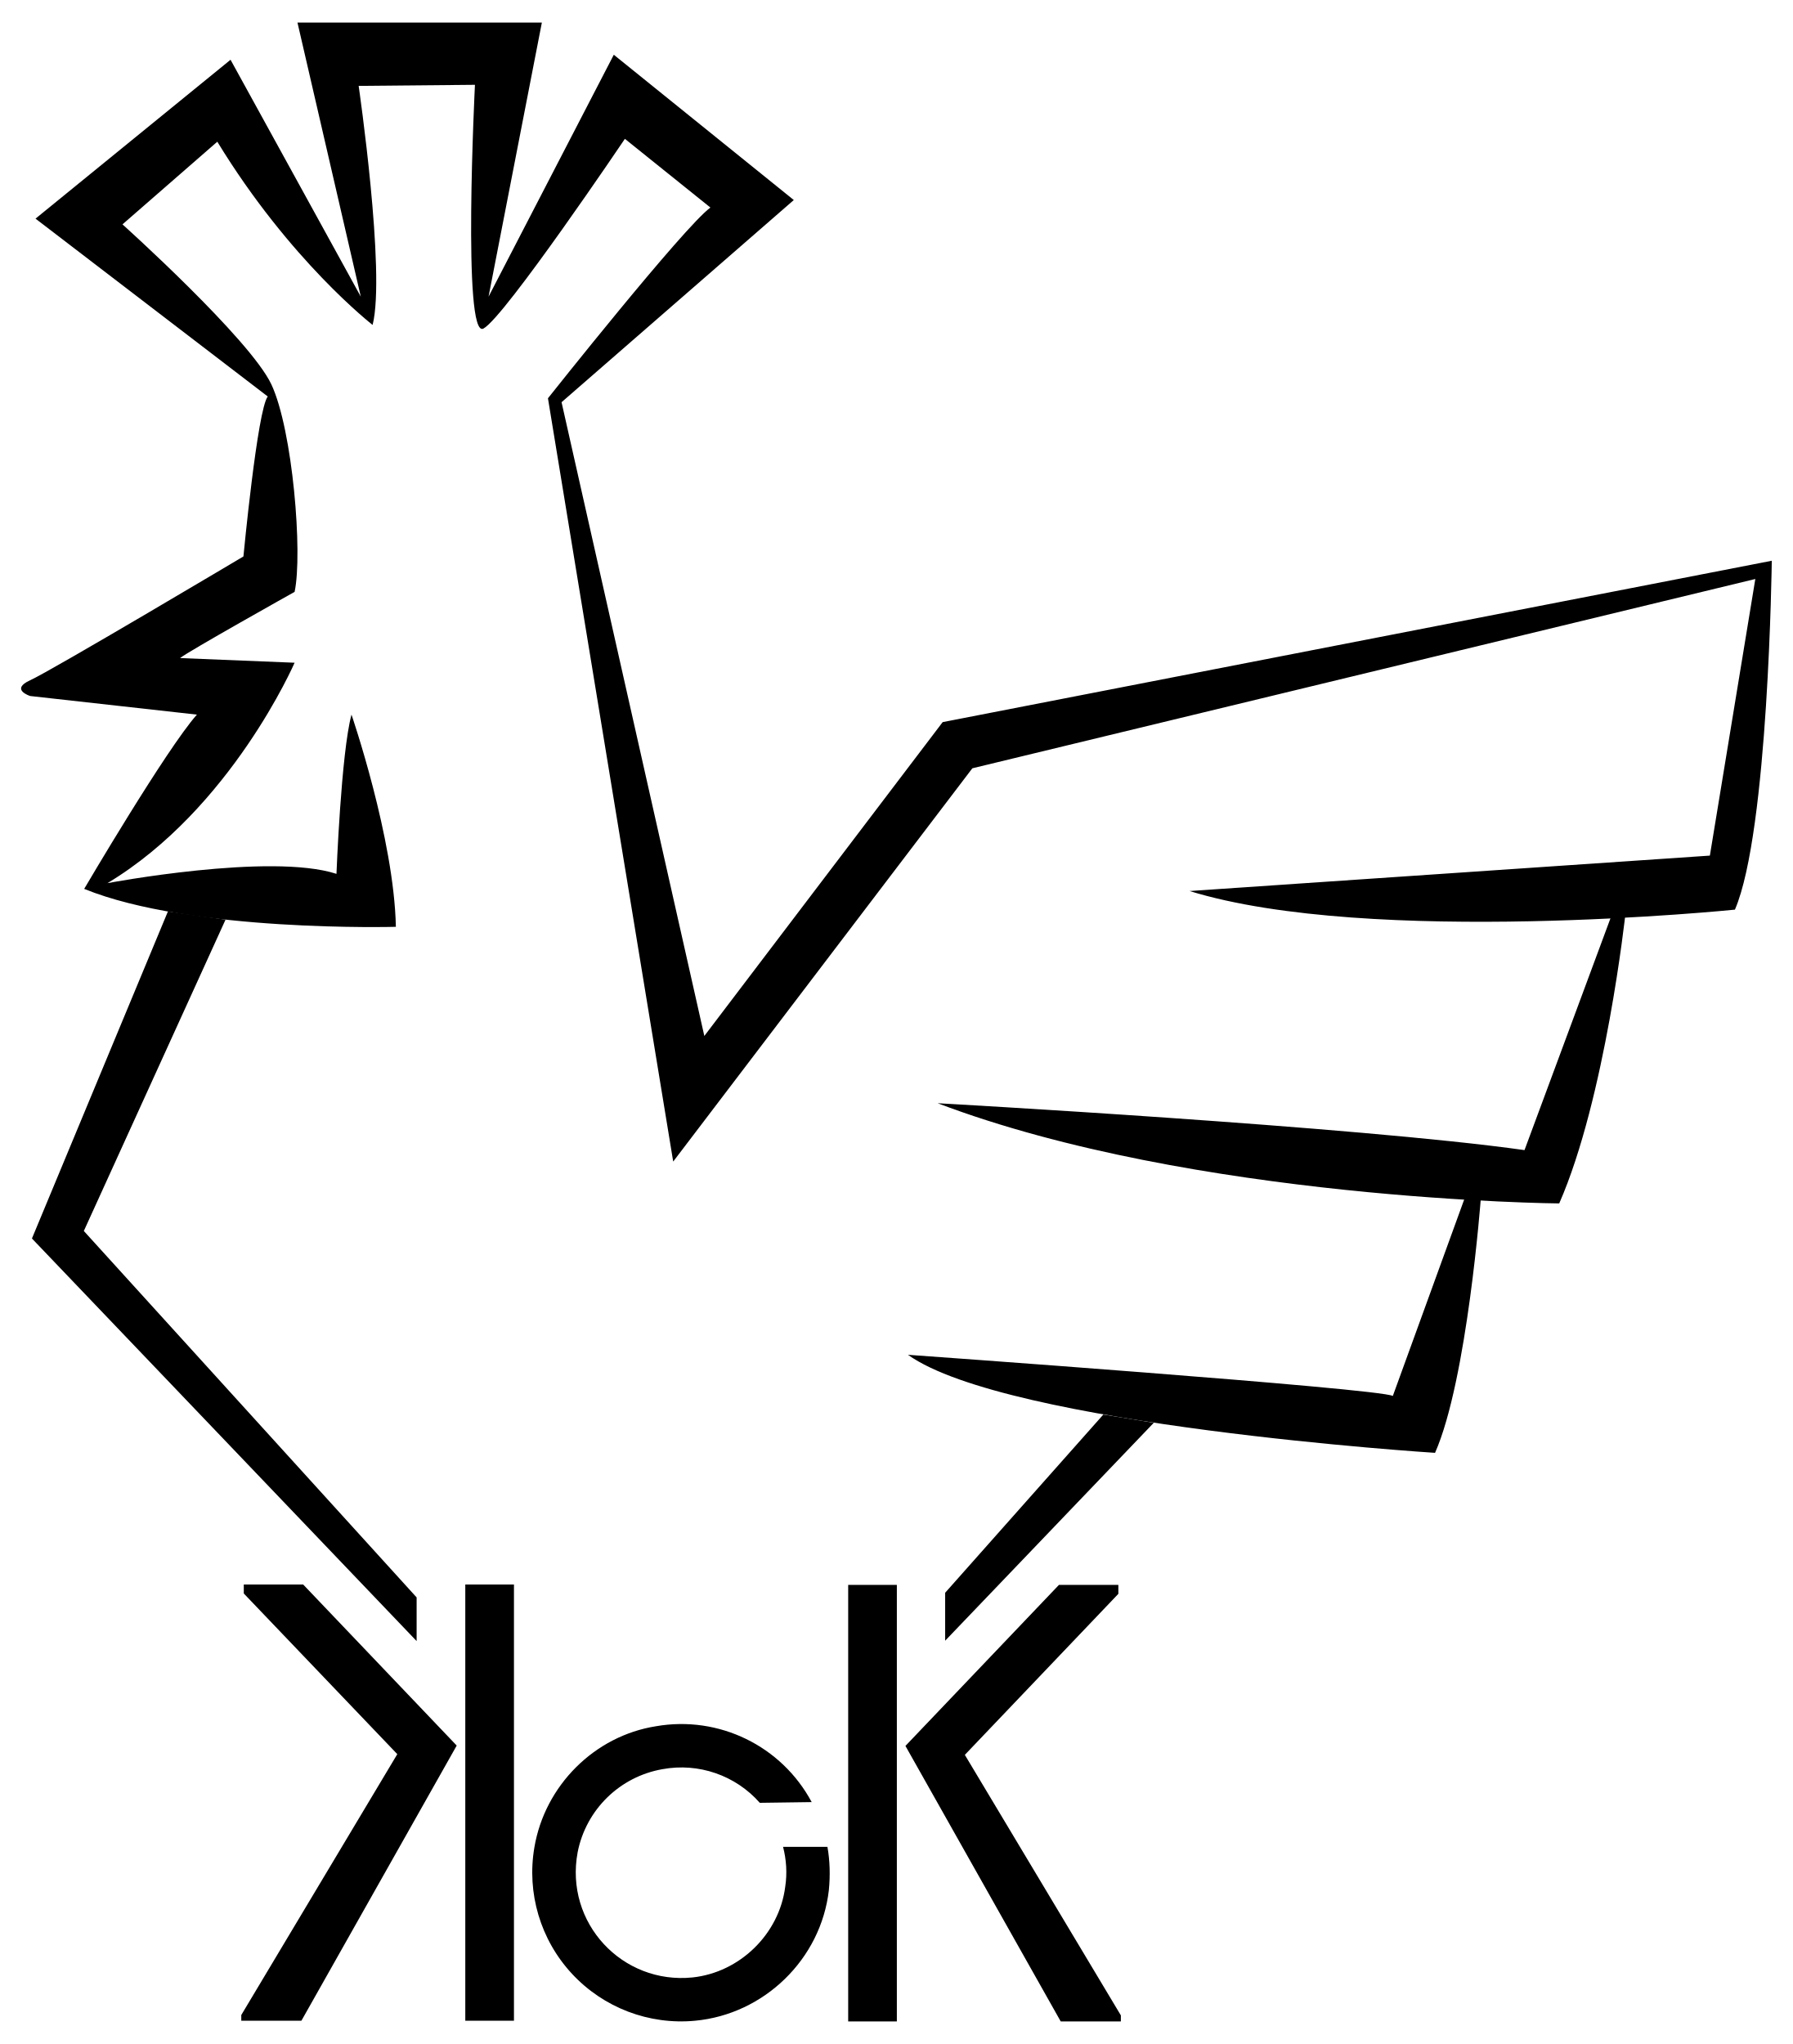
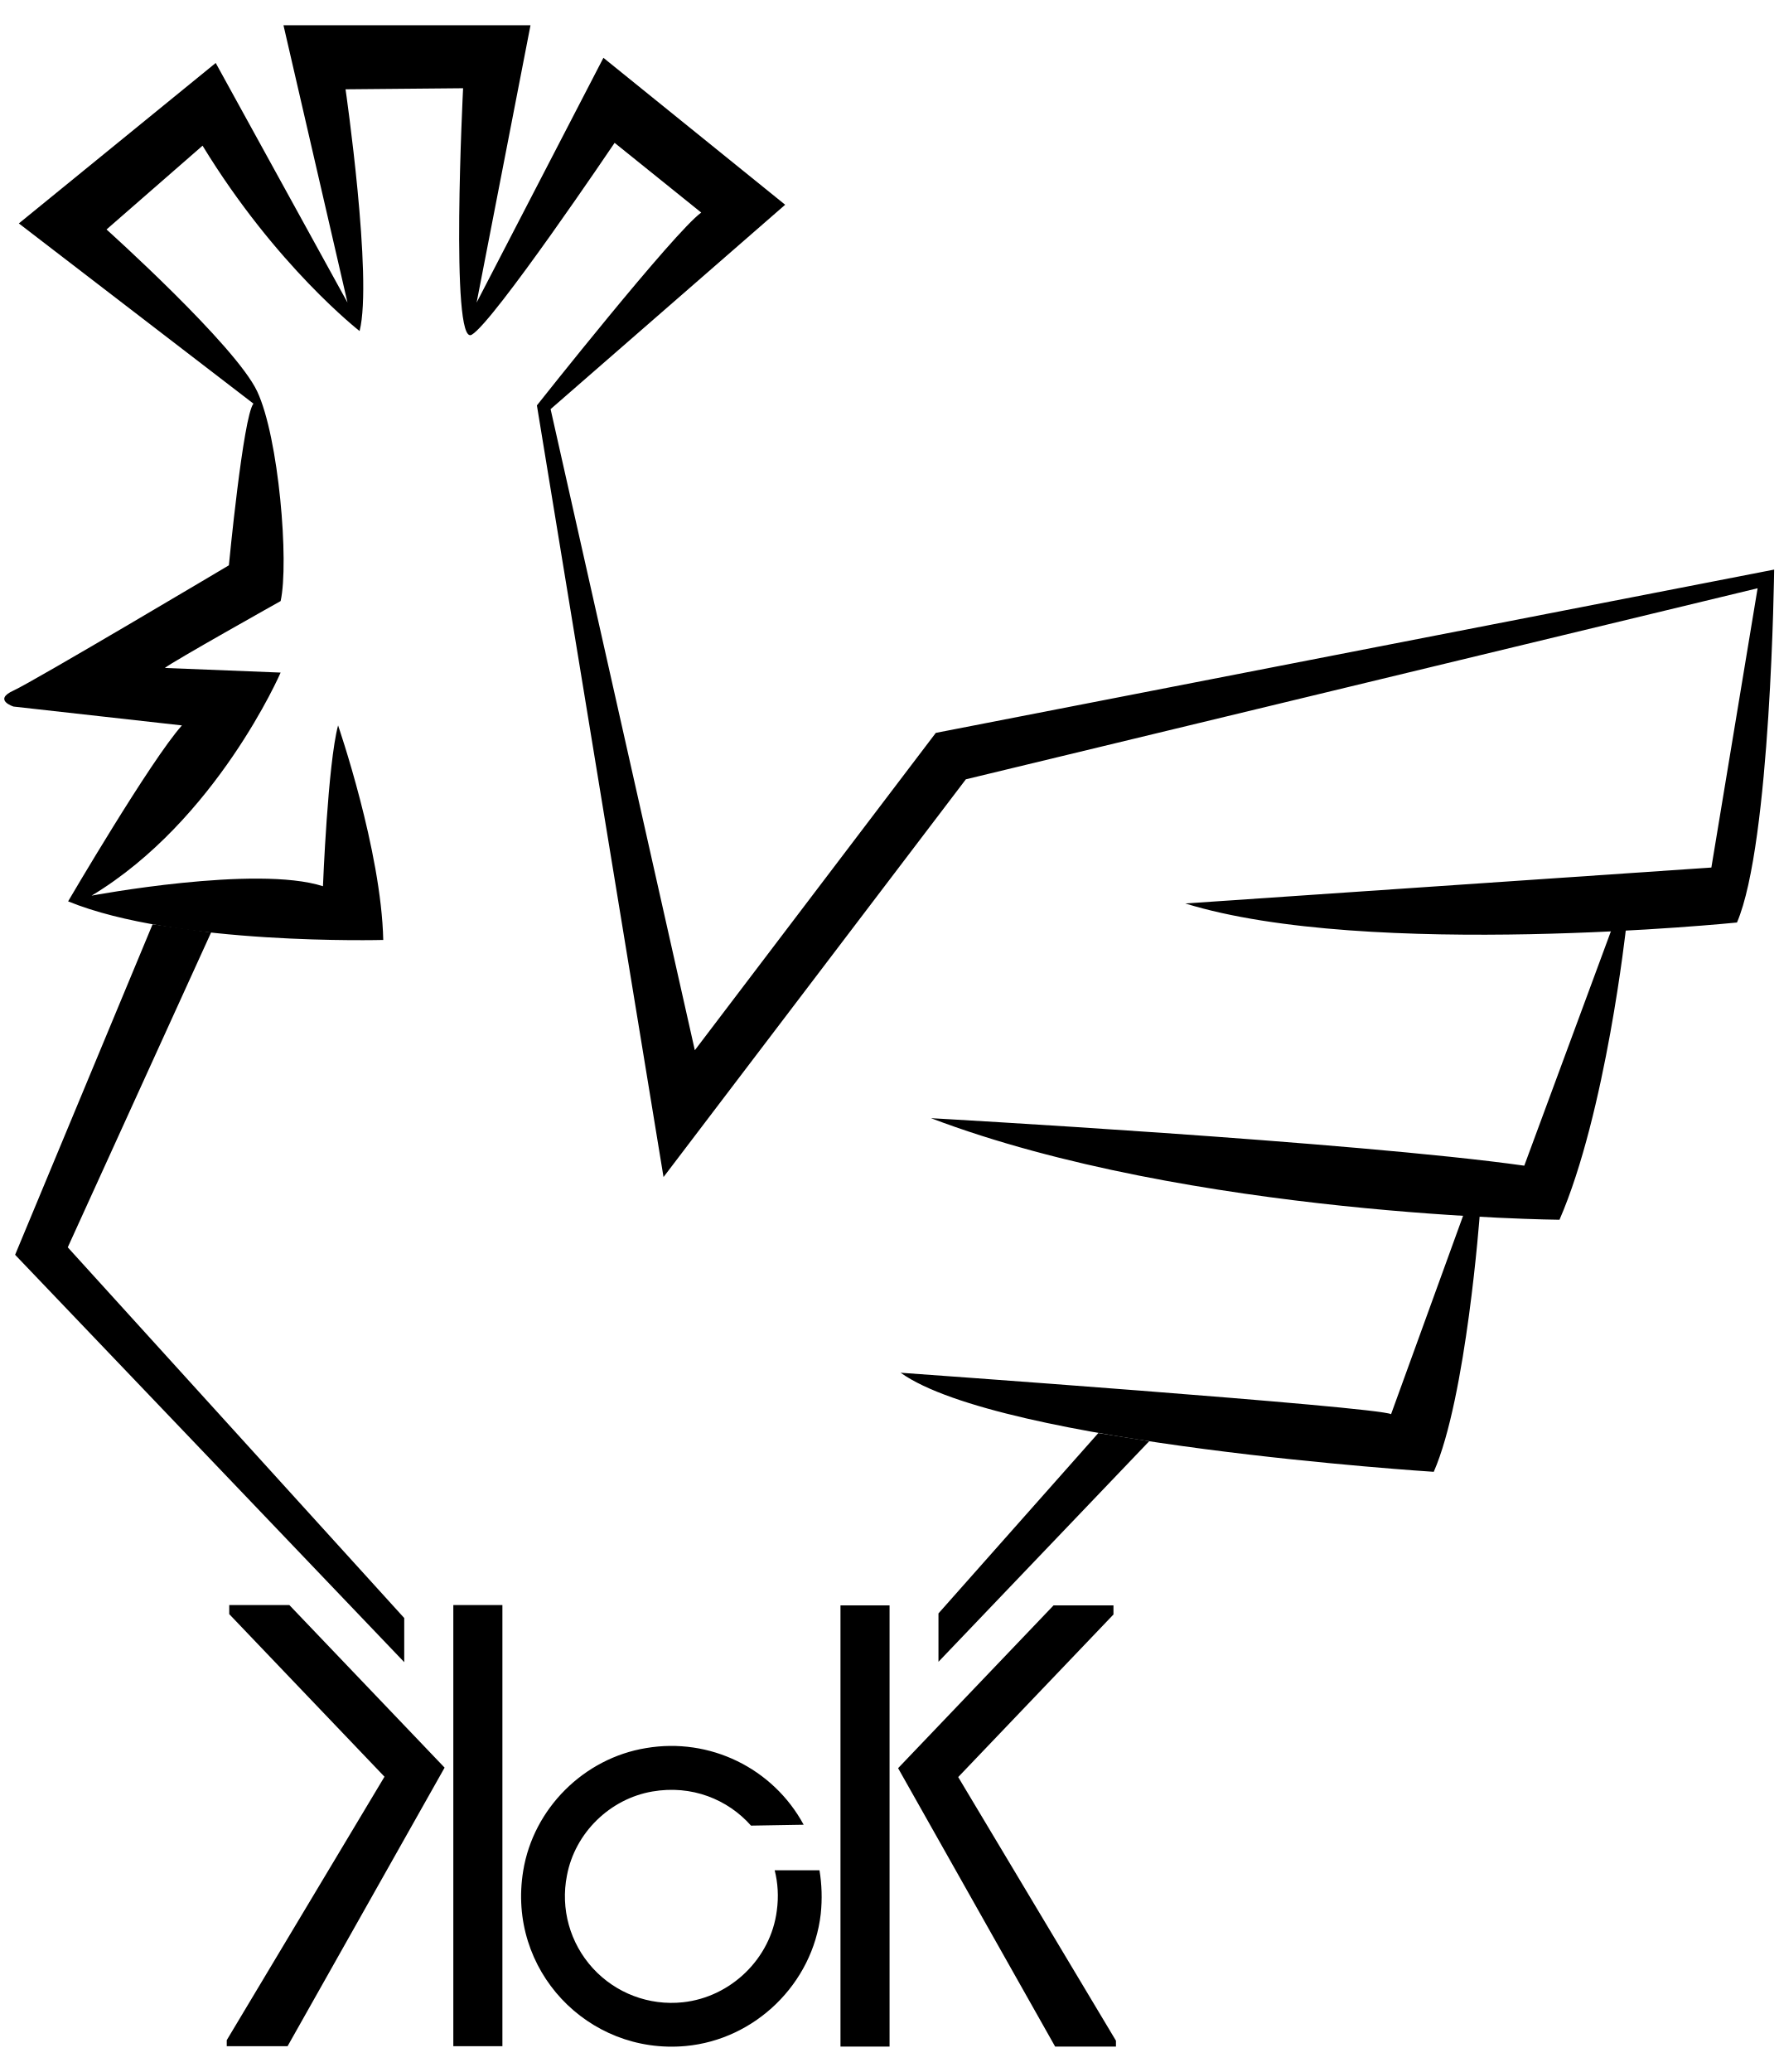
- <svg xmlns="http://www.w3.org/2000/svg" xml:space="preserve" width="50" height="57" style="shape-rendering:geometricPrecision;text-rendering:geometricPrecision;image-rendering:optimizeQuality;fill-rule:evenodd;clip-rule:evenodd" viewBox="0 0 50 57.12">
-   <symbol id="Fm0-11-0" viewBox="46.48 17.5 7.37 7.37">
-     <path d="M46.53 20.56a3.684 3.684 0 0 0 3.98 4.29c1.71-.16 3.12-1.53 3.31-3.23.04-.37.03-.73-.03-1.07h-1.1c.08.31.1.64.06.99-.16 1.17-1.13 2.12-2.31 2.24a2.616 2.616 0 0 1-2.84-3.11c.2-1.04 1.05-1.87 2.1-2.05.96-.17 1.84.19 2.41.83l1.29-.02a3.688 3.688 0 0 0-3.86-1.88 3.688 3.688 0 0 0-3.01 3.01z" />
-   </symbol>
-   <g id="Layer_x0020_1">
-     <g id="_2253618810640">
-       <path d="M29.54 44.29h1.66v.25l-4.29 4.5 4.36 7.28v.17h-1.68l-4.34-7.7 4.29-4.5zm-5.89 0h1.36v12.2h-1.36v-12.2zM12.71 48.78l-4.34 7.69H6.69v-.16l4.36-7.29-4.29-4.49v-.25h1.66l4.29 4.5zm1.6 7.69h-1.36V44.28h1.36v12.19zM14.88 51.63a4.16 4.16 0 0 0 4.49 4.84c1.93-.18 3.52-1.72 3.74-3.65.04-.41.03-.82-.04-1.21h-1.24c.09.35.12.73.06 1.12-.17 1.32-1.27 2.39-2.59 2.53-1.96.2-3.58-1.52-3.21-3.5a2.93 2.93 0 0 1 2.37-2.32 2.92 2.92 0 0 1 2.72.94l1.45-.02a4.13 4.13 0 0 0-4.35-2.12c-1.72.27-3.11 1.66-3.4 3.39zM.94 6.11l5.45-4.44 3.64 6.62L8.26.63h6.83L13.6 8.29l3.5-6.76 5.03 4.06-6.49 5.65 3.99 17.71 6.66-8.77 23.17-4.51s-.09 7.57-1.03 9.75c0 0-10.18 1.04-15.24-.52l14.54-.99L49 16.18l-21.88 5.29-8.36 10.99-3.5-21.33s3.79-4.78 4.54-5.33l-2.39-1.92s-3.35 4.97-3.95 5.3c-.6.34-.24-6.81-.24-6.81l-3.25.03s.76 5.22.39 6.68c0 0-2.31-1.79-4.34-5.12L3.37 6.27s3.56 3.2 4.16 4.47c.6 1.28.88 4.74.65 5.8 0 0-3.02 1.69-3.2 1.85l3.2.13s-1.77 4.08-5.23 6.16c0 0 4.55-.86 6.4-.26 0 0 .13-3.38.42-4.45 0 0 1.19 3.46 1.24 5.93 0 0-5.72.16-8.71-1.06 0 0 2.29-3.9 3.15-4.87l-4.66-.52s-.57-.18 0-.44c.58-.26 5.96-3.46 5.96-3.46s.39-4.1.68-4.47L.94 6.11z" />
-       <path d="m6.25 25.7-3.96 8.7 9.3 10.24v1.22L.84 34.61l3.8-9.14zM30.78 39.53l-4.42 4.98v1.34l5.83-6.09zM45.37 25.54s-.56 5.15-1.85 8.09c0 0-10.2-.08-17.37-2.8 0 0 11.72.65 16.4 1.31l2.44-6.58.38-.02z" />
-       <path d="M41.33 33.48s-.38 5.08-1.28 7.12c0 0-11.96-.76-14.73-2.74 0 0 13.17.94 13.55 1.15l2.02-5.56.44.03z" />
-     </g>
-   </g>
+ <svg xmlns="http://www.w3.org/2000/svg" xml:space="preserve" fill-rule="evenodd" clip-rule="evenodd" image-rendering="optimizeQuality" shape-rendering="geometricPrecision" text-rendering="geometricPrecision" viewBox="0 0 100 116.48">
+   <path d="M59.24 90.25h3.37v.51l-8.73 9.14 8.87 14.82v.33h-3.42L50.5 99.4l8.74-9.15zm-11.98 0h2.76v24.8h-2.76v-24.8zM25 99.37l-8.83 15.66h-3.42v-.34l8.87-14.81-8.73-9.14v-.51h3.38L25 99.37zm3.25 15.66h-2.76v-24.8h2.76v24.8zm1.17-9.86c-.92 5.57 3.63 10.35 9.13 9.85 3.92-.36 7.15-3.51 7.6-7.42.09-.85.06-1.67-.07-2.46h-2.52c.18.71.23 1.48.12 2.27-.34 2.69-2.58 4.86-5.28 5.15a5.993 5.993 0 0 1-6.52-7.13c.45-2.39 2.41-4.31 4.81-4.72 2.2-.38 4.23.44 5.54 1.92l2.96-.05a8.458 8.458 0 0 0-8.86-4.31c-3.5.57-6.34 3.4-6.91 6.9zM1.06 12.56l11.07-9.02 7.41 13.47-3.6-15.59h13.89L26.8 17.01l7.13-13.76 10.22 8.26L30.96 23l8.11 36.04L52.62 41.2l47.14-9.18s-.18 15.4-2.09 19.84c0 0-20.72 2.11-31.02-1.07l29.58-2.02 2.6-15.7-44.52 10.74-17 22.36-7.12-43.38s7.7-9.73 9.24-10.84l-4.87-3.92s-6.82 10.11-8.04 10.79c-1.22.69-.48-13.86-.48-13.86l-6.61.06s1.54 10.63.79 13.59c0 0-4.7-3.65-8.83-10.42l-5.4 4.71s7.25 6.51 8.47 9.1c1.22 2.59 1.8 9.63 1.32 11.79 0 0-6.14 3.44-6.51 3.76l6.51.26s-3.6 8.31-10.63 12.54c0 0 9.26-1.74 13.01-.53 0 0 .27-6.87.85-9.04 0 0 2.43 7.03 2.54 12.06 0 0-11.64.32-17.72-2.17 0 0 4.65-7.94 6.4-9.89L.76 39.72s-1.17-.37 0-.9c1.16-.53 12.11-7.04 12.11-7.04s.8-8.35 1.38-9.09L1.06 12.56z" />
+   <path d="m11.87 52.42-8.06 17.7 18.92 20.84v2.48L.85 70.54l7.73-18.58zm49.89 28.14L52.77 90.7v2.72l11.85-12.4zM91.44 52.1s-1.14 10.47-3.75 16.47c0 0-20.75-.18-35.34-5.71 0 0 23.84 1.33 33.36 2.67l4.95-13.39.78-.04z" />
+   <path d="M83.21 68.25s-.76 10.33-2.59 14.49c0 0-24.34-1.55-29.98-5.57 0 0 26.8 1.91 27.58 2.33l4.11-11.32.88.07z" />
</svg>
